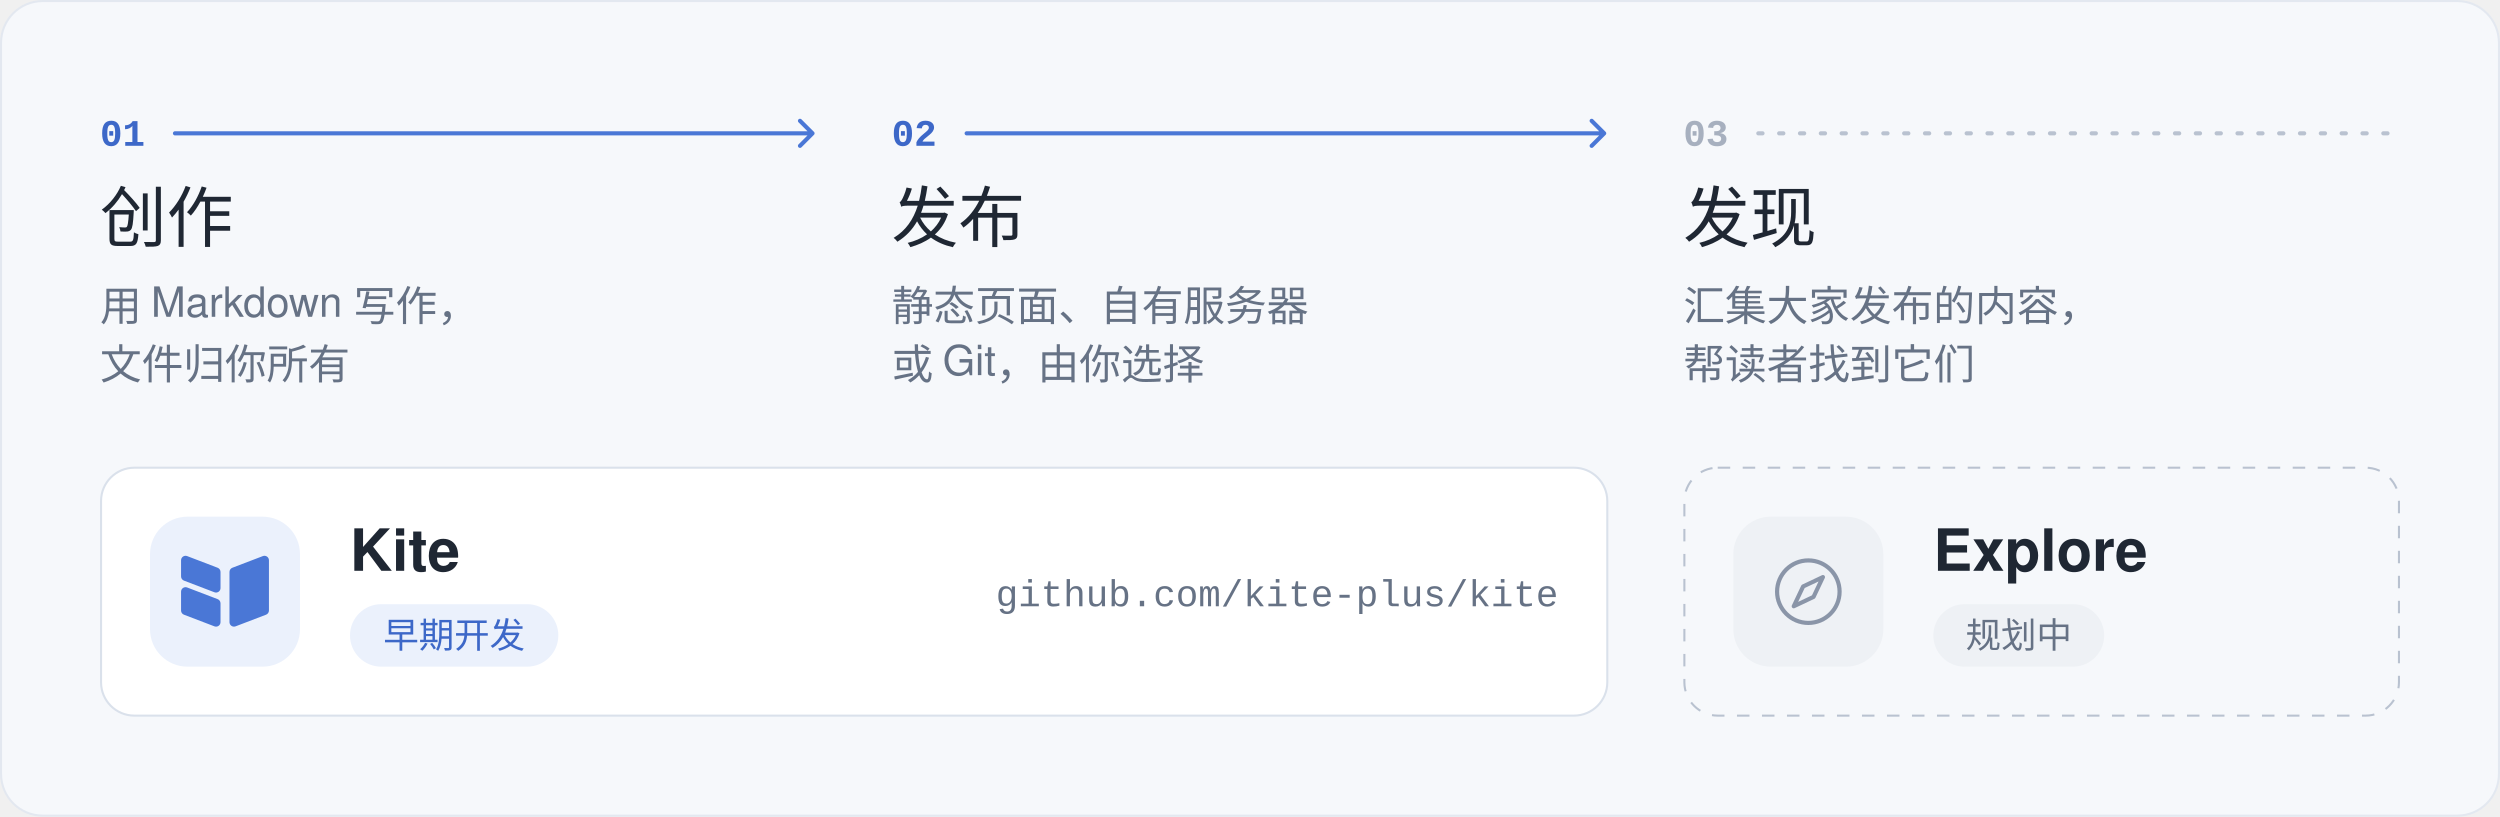
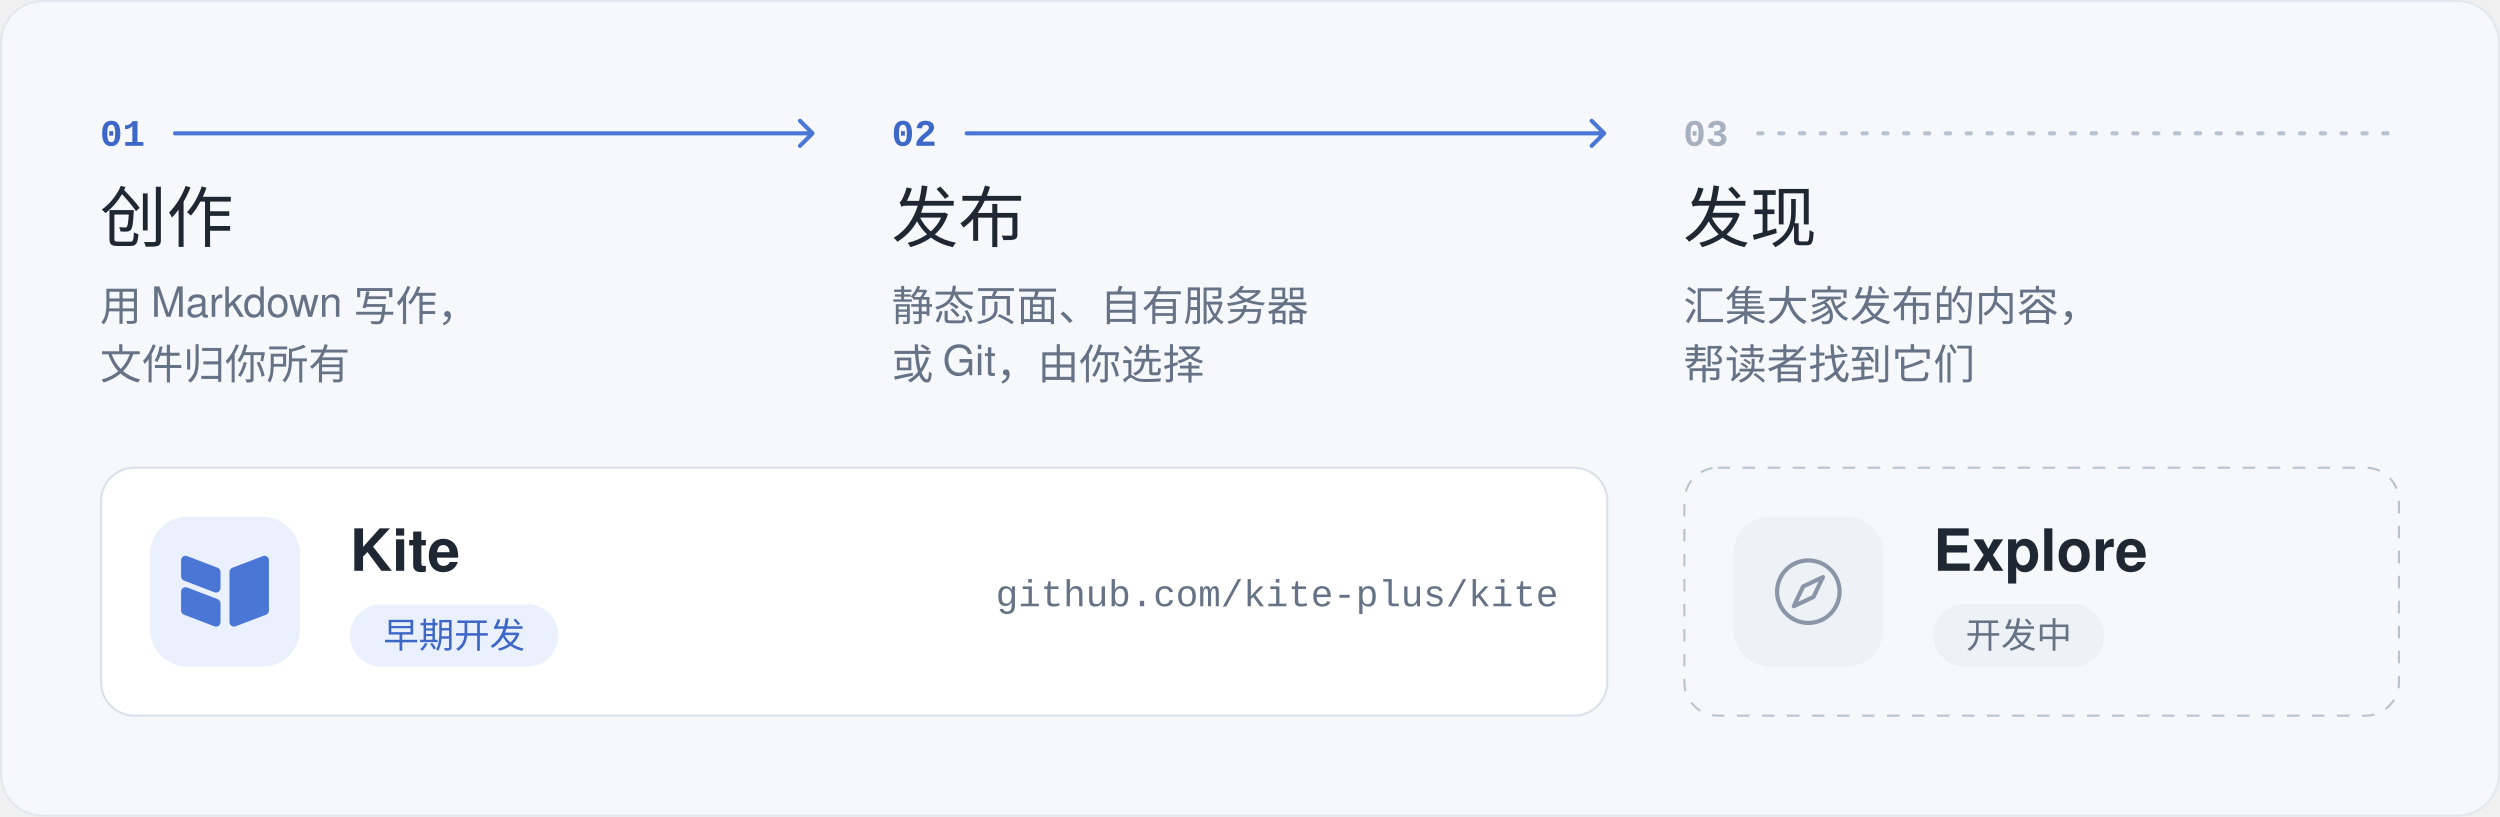
<svg xmlns="http://www.w3.org/2000/svg" width="1200" height="392" viewBox="0 0 1200 392" role="img" aria-labelledby="title desc">
  <style>
    .canvas { fill: #F6F8FB; stroke: #E3E8F0; }
    .card { fill: #FFFFFF; stroke: #DAE1EB; }
    .card-planned { fill: none; stroke: #B9C2D0; stroke-dasharray: 6 6; }
    .ink { fill: #1F2733; }
    .muted { fill: #667285; }
    .faint { fill: #A7B0BF; }
    .key { fill: #3D68C8; }
    .mark { fill: #4A77D6; }
    .tint { fill: #EBF1FC; }
    .tint-muted { fill: #EEF1F5; }
    .line { fill: none; stroke: #4A77D6; stroke-width: 2; stroke-linecap: round; stroke-linejoin: round; }
    .line-planned { fill: none; stroke: #B9C2D0; stroke-width: 2; stroke-linecap: round; stroke-dasharray: 2 8; }
    .line-muted { fill: none; stroke: #8A95A8; stroke-width: 2; stroke-linecap: round; stroke-linejoin: round; }
    .sans { font-family: -apple-system, BlinkMacSystemFont, 'Segoe UI', 'PingFang SC', 'Hiragino Sans GB', 'Microsoft YaHei', 'Noto Sans SC', Helvetica, Arial, sans-serif; }
    .serif { font-family: 'Noto Serif SC', 'Songti SC', Georgia, 'Times New Roman', serif; }
    .mono { font-family: ui-monospace, SFMono-Regular, 'SF Mono', Menlo, Consolas, 'Liberation Mono', monospace; }
    @media (prefers-color-scheme: dark) {
      .canvas { fill: #131A24; stroke: #242E3C; }
      .card { fill: #18212E; stroke: #2A3546; }
      .card-planned { stroke: #3A4659; }
      .ink { fill: #E6EDF5; }
      .muted { fill: #98A4B6; }
      .faint { fill: #566378; }
      .key { fill: #8FB0F4; }
      .mark { fill: #6F97EC; }
      .tint { fill: #1D2A40; }
      .tint-muted { fill: #1E2633; }
      .line { stroke: #6F97EC; }
      .line-planned { stroke: #3A4659; }
      .line-muted { stroke: #7C889B; }
    }
  </style>
  <rect class="canvas" x="0.5" y="0.5" width="1199" height="391" rx="20" />
  <g id="stages">
    <g class="mono" font-size="18" font-weight="600">
      <text class="key" x="48" y="70">01</text>
      <text class="key" x="428" y="70">02</text>
      <text class="faint" x="808" y="70">03</text>
    </g>
    <path class="line" d="M84 64H390M384 58L390 64L384 70" />
    <path class="line" d="M464 64H770M764 58L770 64L764 70" />
    <path class="line-planned" d="M844 64H1152" />
    <g class="serif ink" font-size="32">
      <text x="48" y="116">创作</text>
      <text x="428" y="116">发布</text>
      <text x="808" y="116">发现</text>
    </g>
    <g class="sans muted" font-size="20">
      <text x="48" y="154">用 Markdown 写作，</text>
      <text x="48" y="182">文件归你所有</text>
      <text x="428" y="154">静态页面、自有服务器</text>
      <text x="428" y="182">或 Git，由你选择</text>
      <text x="808" y="154">汇集大家发布的内容，</text>
      <text x="808" y="182">帮读者找到它们</text>
    </g>
  </g>
  <g id="kite">
    <rect class="card" x="48.5" y="224.5" width="723" height="119" rx="16" />
    <rect class="tint" x="72" y="248" width="72" height="72" rx="18" />
    <g class="mark" transform="translate(108 284) scale(1.05) translate(-32 -32)">
      <path d="M14.692 15.735L28.632 21.065A2.05 2.05 0 0 1 29.95 22.98L29.95 30.36A2.05 2.05 0 0 1 27.168 32.275L13.228 26.945A2.05 2.05 0 0 1 11.91 25.03L11.91 17.65A2.05 2.05 0 0 1 14.692 15.735Z" />
      <path d="M14.692 30.085L28.632 35.415A2.05 2.05 0 0 1 29.95 37.33L29.95 45.94A2.05 2.05 0 0 1 27.168 47.855L13.228 42.525A2.05 2.05 0 0 1 11.91 40.61L11.91 32A2.05 2.05 0 0 1 14.692 30.085Z" />
      <path d="M35.368 21.065L49.308 15.735A2.05 2.05 0 0 1 52.09 17.65L52.09 40.61A2.05 2.05 0 0 1 50.772 42.525L36.832 47.855A2.05 2.05 0 0 1 34.05 45.94L34.05 22.98A2.05 2.05 0 0 1 35.368 21.065Z" />
    </g>
    <text class="sans ink" x="168" y="274" font-size="28" font-weight="600">Kite</text>
    <rect class="tint" x="168" y="290" width="100" height="30" rx="15" />
    <text class="sans key" x="218" y="311" font-size="17" font-weight="500" text-anchor="middle">早期开发</text>
    <text class="mono muted" x="748" y="291" font-size="18" text-anchor="end">github.com/kite-plus/kite</text>
  </g>
  <g id="explore">
    <rect class="card-planned" x="808.5" y="224.5" width="343" height="119" rx="16" />
    <rect class="tint-muted" x="832" y="248" width="72" height="72" rx="18" />
    <g class="line-muted">
      <circle cx="868" cy="284" r="15" />
      <path d="M875 277L870.5 286.5L861 291L865.5 281.5Z" />
    </g>
    <text class="sans ink" x="928" y="274" font-size="28" font-weight="600">Explore</text>
    <rect class="tint-muted" x="928" y="290" width="82" height="30" rx="15" />
-     <text class="sans muted" x="969" y="311" font-size="17" font-weight="500" text-anchor="middle">规划中</text>
+     <text class="sans muted" x="969" y="311" font-size="17" font-weight="500" text-anchor="middle">开发中</text>
  </g>
</svg>
